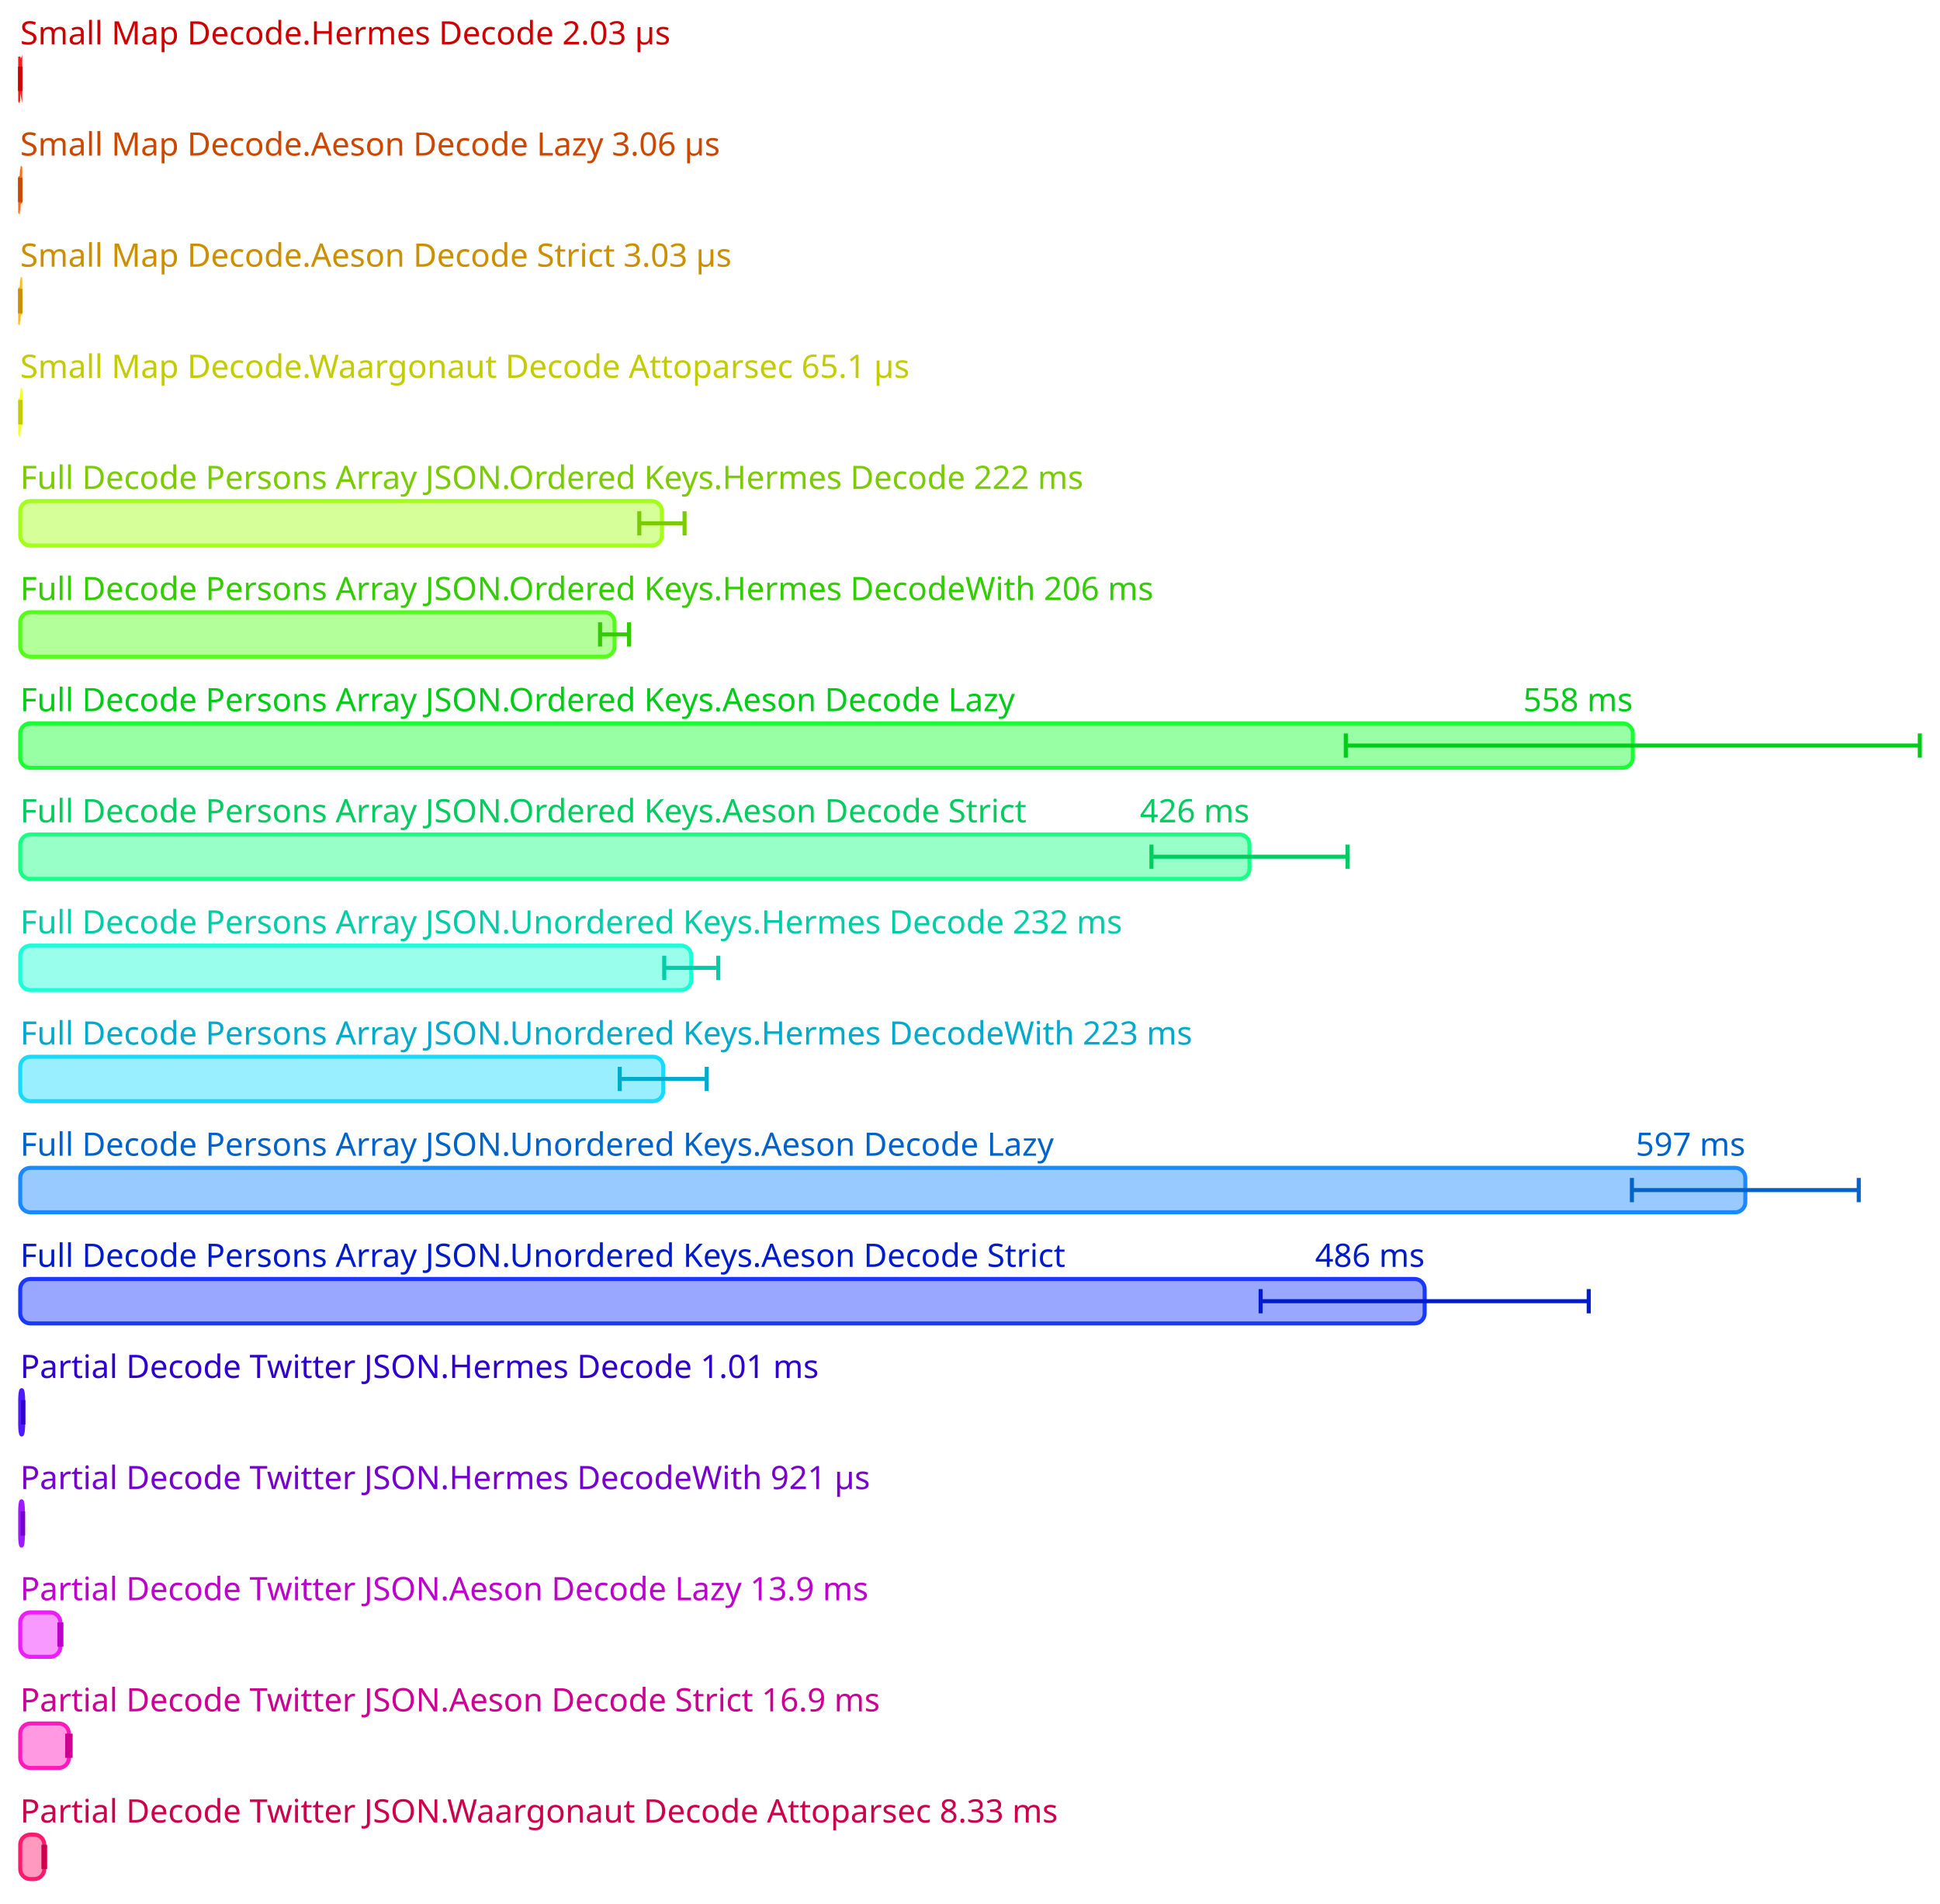
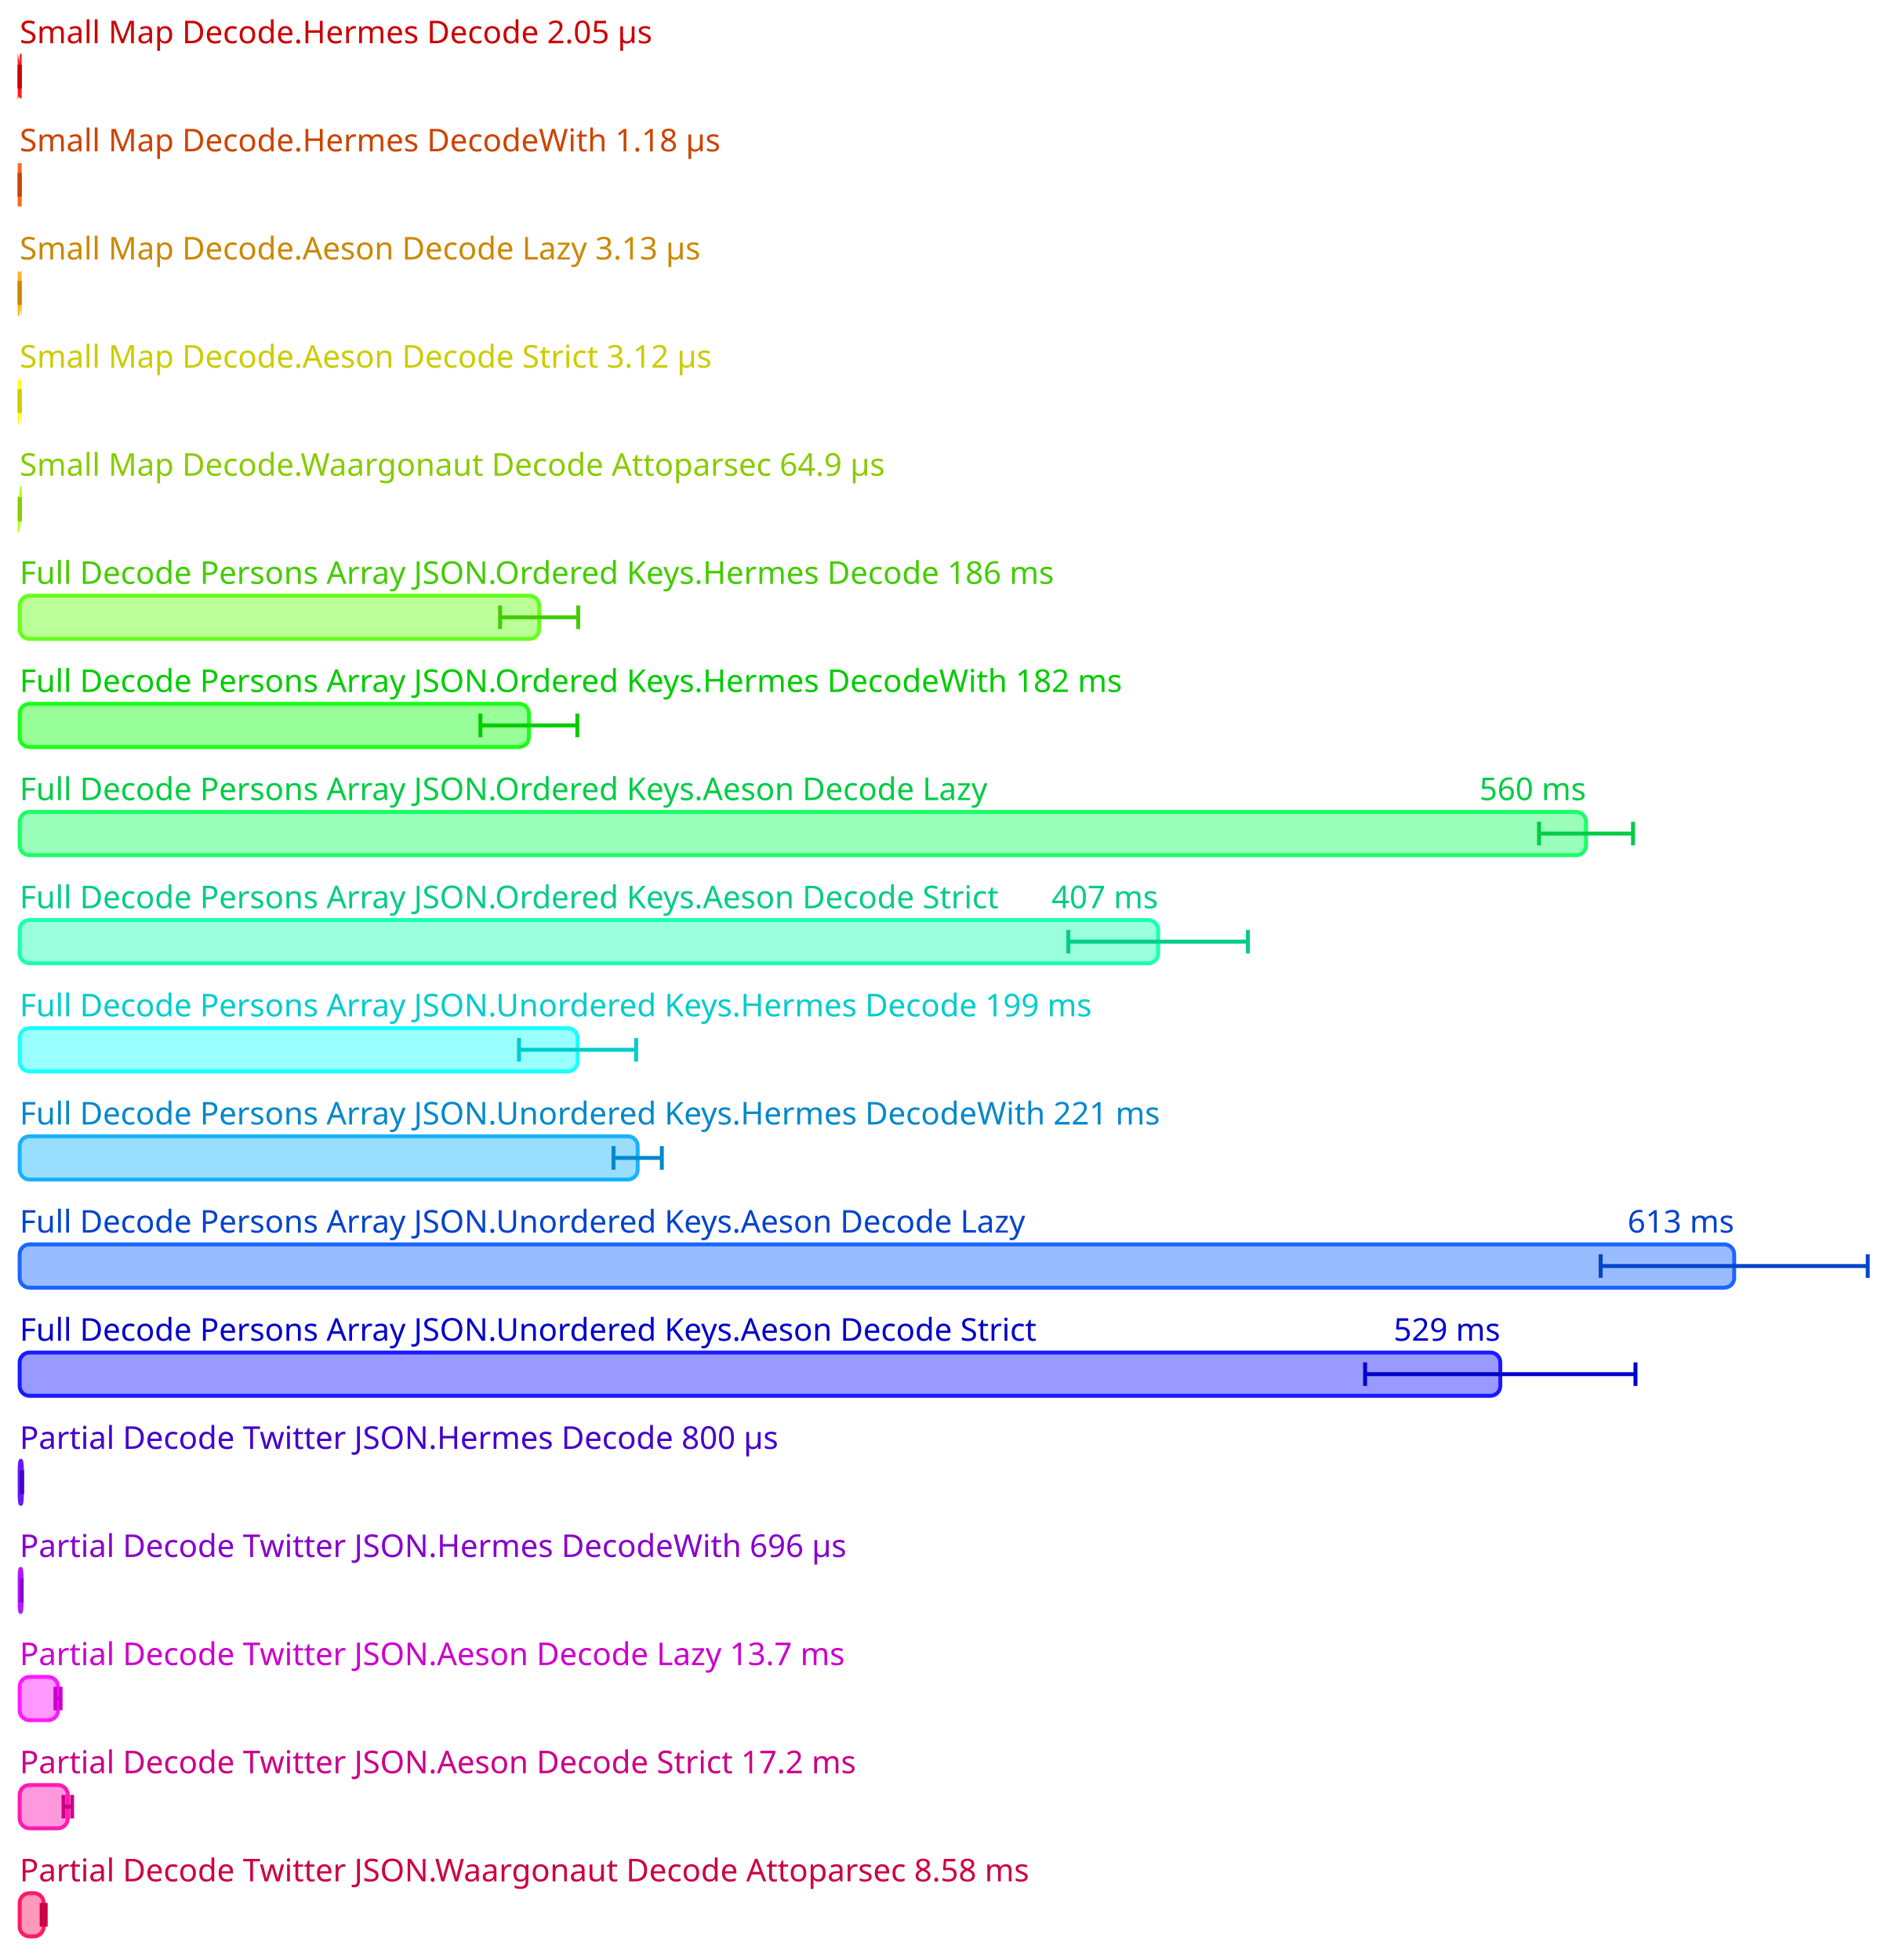
- <svg xmlns="http://www.w3.org/2000/svg" height="942" width="960.0" font-size="16" font-family="sans-serif" stroke-width="2">
+ <svg xmlns="http://www.w3.org/2000/svg" height="997" width="960.0" font-size="16" font-family="sans-serif" stroke-width="2">
  <g transform="translate(10.0 0)">
-     <text fill="hsl(0, 100%, 40%)" y="22">Small Map Decode.Hermes Decode 2.03 μs</text>
+     <text fill="hsl(0, 100%, 40%)" y="22">Small Map Decode.Hermes Decode 2.05 μs</text>
    <g>
      <rect y="28" rx="5" height="22" width="0.003" fill="hsl(0, 100%, 80%)" stroke="hsl(0, 100%, 55%)" />
      <g stroke="hsl(0, 100%, 40%)">
        <line x1="0.003" x2="0.003" y1="39" y2="39" />
        <line x1="0.003" x2="0.003" y1="33" y2="45" />
        <line x1="0.003" x2="0.003" y1="33" y2="45" />
      </g>
    </g>
-     <text fill="hsl(21, 100%, 40%)" y="77">Small Map Decode.Aeson Decode Lazy 3.06 μs</text>
+     <text fill="hsl(20, 100%, 40%)" y="77">Small Map Decode.Hermes DecodeWith 1.18 μs</text>
    <g>
-       <rect y="83" rx="5" height="22" width="0.004" fill="hsl(21, 100%, 80%)" stroke="hsl(21, 100%, 55%)" />
-       <g stroke="hsl(21, 100%, 40%)">
-         <line x1="0.004" x2="0.005" y1="94" y2="94" />
-         <line x1="0.004" x2="0.004" y1="88" y2="100" />
-         <line x1="0.005" x2="0.005" y1="88" y2="100" />
+       <rect y="83" rx="5" height="22" width="0.002" fill="hsl(20, 100%, 80%)" stroke="hsl(20, 100%, 55%)" />
+       <g stroke="hsl(20, 100%, 40%)">
+         <line x1="0.002" x2="0.002" y1="94" y2="94" />
+         <line x1="0.002" x2="0.002" y1="88" y2="100" />
+         <line x1="0.002" x2="0.002" y1="88" y2="100" />
      </g>
    </g>
-     <text fill="hsl(42, 100%, 40%)" y="132">Small Map Decode.Aeson Decode Strict 3.03 μs</text>
+     <text fill="hsl(40, 100%, 40%)" y="132">Small Map Decode.Aeson Decode Lazy 3.13 μs</text>
    <g>
-       <rect y="138" rx="5" height="22" width="0.004" fill="hsl(42, 100%, 80%)" stroke="hsl(42, 100%, 55%)" />
-       <g stroke="hsl(42, 100%, 40%)">
-         <line x1="0.004" x2="0.004" y1="149" y2="149" />
+       <rect y="138" rx="5" height="22" width="0.004" fill="hsl(40, 100%, 80%)" stroke="hsl(40, 100%, 55%)" />
+       <g stroke="hsl(40, 100%, 40%)">
+         <line x1="0.004" x2="0.005" y1="149" y2="149" />
        <line x1="0.004" x2="0.004" y1="143" y2="155" />
-         <line x1="0.004" x2="0.004" y1="143" y2="155" />
+         <line x1="0.005" x2="0.005" y1="143" y2="155" />
      </g>
    </g>
-     <text fill="hsl(63, 100%, 40%)" y="187">Small Map Decode.Waargonaut Decode Attoparsec 65.1 μs</text>
+     <text fill="hsl(60, 100%, 40%)" y="187">Small Map Decode.Aeson Decode Strict 3.12 μs</text>
    <g>
-       <rect y="193" rx="5" height="22" width="0.093" fill="hsl(63, 100%, 80%)" stroke="hsl(63, 100%, 55%)" />
-       <g stroke="hsl(63, 100%, 40%)">
-         <line x1="0.088" x2="0.098" y1="204" y2="204" />
-         <line x1="0.088" x2="0.088" y1="198" y2="210" />
-         <line x1="0.098" x2="0.098" y1="198" y2="210" />
+       <rect y="193" rx="5" height="22" width="0.004" fill="hsl(60, 100%, 80%)" stroke="hsl(60, 100%, 55%)" />
+       <g stroke="hsl(60, 100%, 40%)">
+         <line x1="0.004" x2="0.005" y1="204" y2="204" />
+         <line x1="0.004" x2="0.004" y1="198" y2="210" />
+         <line x1="0.005" x2="0.005" y1="198" y2="210" />
      </g>
    </g>
-     <text fill="hsl(84, 100%, 40%)" y="242">Full Decode Persons Array JSON.Ordered Keys.Hermes Decode 222  ms</text>
+     <text fill="hsl(80, 100%, 40%)" y="242">Small Map Decode.Waargonaut Decode Attoparsec 64.9 μs</text>
    <g>
-       <rect y="248" rx="5" height="22" width="317.547" fill="hsl(84, 100%, 80%)" stroke="hsl(84, 100%, 55%)" />
-       <g stroke="hsl(84, 100%, 40%)">
-         <line x1="306.342" x2="328.751" y1="259" y2="259" />
-         <line x1="306.342" x2="306.342" y1="253" y2="265" />
-         <line x1="328.751" x2="328.751" y1="253" y2="265" />
+       <rect y="248" rx="5" height="22" width="0.092" fill="hsl(80, 100%, 80%)" stroke="hsl(80, 100%, 55%)" />
+       <g stroke="hsl(80, 100%, 40%)">
+         <line x1="0.088" x2="0.097" y1="259" y2="259" />
+         <line x1="0.088" x2="0.088" y1="253" y2="265" />
+         <line x1="0.097" x2="0.097" y1="253" y2="265" />
      </g>
    </g>
-     <text fill="hsl(105, 100%, 40%)" y="297">Full Decode Persons Array JSON.Ordered Keys.Hermes DecodeWith 206  ms</text>
+     <text fill="hsl(100, 100%, 40%)" y="297">Full Decode Persons Array JSON.Ordered Keys.Hermes Decode 186  ms</text>
    <g>
-       <rect y="303" rx="5" height="22" width="294.101" fill="hsl(105, 100%, 80%)" stroke="hsl(105, 100%, 55%)" />
-       <g stroke="hsl(105, 100%, 40%)">
-         <line x1="286.933" x2="301.27" y1="314" y2="314" />
-         <line x1="286.933" x2="286.933" y1="308" y2="320" />
-         <line x1="301.27" x2="301.27" y1="308" y2="320" />
+       <rect y="303" rx="5" height="22" width="264.239" fill="hsl(100, 100%, 80%)" stroke="hsl(100, 100%, 55%)" />
+       <g stroke="hsl(100, 100%, 40%)">
+         <line x1="244.375" x2="284.104" y1="314" y2="314" />
+         <line x1="244.375" x2="244.375" y1="308" y2="320" />
+         <line x1="284.104" x2="284.104" y1="308" y2="320" />
      </g>
    </g>
-     <g fill="hsl(127, 100%, 40%)">
-       <text y="352">Full Decode Persons Array JSON.Ordered Keys.Aeson Decode Lazy</text>
-       <text y="352" x="797.979" text-anchor="end">558  ms</text>
+     <text fill="hsl(120, 100%, 40%)" y="352">Full Decode Persons Array JSON.Ordered Keys.Hermes DecodeWith 182  ms</text>
+     <g>
+       <rect y="358" rx="5" height="22" width="259.004" fill="hsl(120, 100%, 80%)" stroke="hsl(120, 100%, 55%)" />
+       <g stroke="hsl(120, 100%, 40%)">
+         <line x1="234.352" x2="283.655" y1="369" y2="369" />
+         <line x1="234.352" x2="234.352" y1="363" y2="375" />
+         <line x1="283.655" x2="283.655" y1="363" y2="375" />
+       </g>
+     </g>
+     <g fill="hsl(140, 100%, 40%)">
+       <text y="407">Full Decode Persons Array JSON.Ordered Keys.Aeson Decode Lazy</text>
+       <text y="407" x="796.713" text-anchor="end">560  ms</text>
    </g>
    <g>
-       <rect y="358" rx="5" height="22" width="797.979" fill="hsl(127, 100%, 80%)" stroke="hsl(127, 100%, 55%)" />
-       <g stroke="hsl(127, 100%, 40%)">
-         <line x1="655.959" x2="940.0" y1="369" y2="369" />
-         <line x1="655.959" x2="655.959" y1="363" y2="375" />
-         <line x1="940.0" x2="940.0" y1="363" y2="375" />
+       <rect y="413" rx="5" height="22" width="796.713" fill="hsl(140, 100%, 80%)" stroke="hsl(140, 100%, 55%)" />
+       <g stroke="hsl(140, 100%, 40%)">
+         <line x1="772.806" x2="820.62" y1="424" y2="424" />
+         <line x1="772.806" x2="772.806" y1="418" y2="430" />
+         <line x1="820.62" x2="820.62" y1="418" y2="430" />
      </g>
    </g>
-     <g fill="hsl(148, 100%, 40%)">
-       <text y="407">Full Decode Persons Array JSON.Ordered Keys.Aeson Decode Strict</text>
-       <text y="407" x="608.293" text-anchor="end">426  ms</text>
+     <g fill="hsl(160, 100%, 40%)">
+       <text y="462">Full Decode Persons Array JSON.Ordered Keys.Aeson Decode Strict</text>
+       <text y="462" x="579.062" text-anchor="end">407  ms</text>
    </g>
    <g>
-       <rect y="413" rx="5" height="22" width="608.293" fill="hsl(148, 100%, 80%)" stroke="hsl(148, 100%, 55%)" />
-       <g stroke="hsl(148, 100%, 40%)">
-         <line x1="559.789" x2="656.797" y1="424" y2="424" />
-         <line x1="559.789" x2="559.789" y1="418" y2="430" />
-         <line x1="656.797" x2="656.797" y1="418" y2="430" />
+       <rect y="468" rx="5" height="22" width="579.062" fill="hsl(160, 100%, 80%)" stroke="hsl(160, 100%, 55%)" />
+       <g stroke="hsl(160, 100%, 40%)">
+         <line x1="533.404" x2="624.72" y1="479" y2="479" />
+         <line x1="533.404" x2="533.404" y1="473" y2="485" />
+         <line x1="624.72" x2="624.72" y1="473" y2="485" />
      </g>
    </g>
-     <text fill="hsl(169, 100%, 40%)" y="462">Full Decode Persons Array JSON.Unordered Keys.Hermes Decode 232  ms</text>
+     <text fill="hsl(180, 100%, 40%)" y="517">Full Decode Persons Array JSON.Unordered Keys.Hermes Decode 199  ms</text>
    <g>
-       <rect y="468" rx="5" height="22" width="332.057" fill="hsl(169, 100%, 80%)" stroke="hsl(169, 100%, 55%)" />
-       <g stroke="hsl(169, 100%, 40%)">
-         <line x1="318.68" x2="345.433" y1="479" y2="479" />
-         <line x1="318.68" x2="318.68" y1="473" y2="485" />
-         <line x1="345.433" x2="345.433" y1="473" y2="485" />
+       <rect y="523" rx="5" height="22" width="283.773" fill="hsl(180, 100%, 80%)" stroke="hsl(180, 100%, 55%)" />
+       <g stroke="hsl(180, 100%, 40%)">
+         <line x1="253.985" x2="313.561" y1="534" y2="534" />
+         <line x1="253.985" x2="253.985" y1="528" y2="540" />
+         <line x1="313.561" x2="313.561" y1="528" y2="540" />
      </g>
    </g>
-     <text fill="hsl(190, 100%, 40%)" y="517">Full Decode Persons Array JSON.Unordered Keys.Hermes DecodeWith 223  ms</text>
+     <text fill="hsl(200, 100%, 40%)" y="572">Full Decode Persons Array JSON.Unordered Keys.Hermes DecodeWith 221  ms</text>
    <g>
-       <rect y="523" rx="5" height="22" width="318.195" fill="hsl(190, 100%, 80%)" stroke="hsl(190, 100%, 55%)" />
-       <g stroke="hsl(190, 100%, 40%)">
-         <line x1="296.676" x2="339.713" y1="534" y2="534" />
-         <line x1="296.676" x2="296.676" y1="528" y2="540" />
-         <line x1="339.713" x2="339.713" y1="528" y2="540" />
+       <rect y="578" rx="5" height="22" width="314.345" fill="hsl(200, 100%, 80%)" stroke="hsl(200, 100%, 55%)" />
+       <g stroke="hsl(200, 100%, 40%)">
+         <line x1="302.057" x2="326.633" y1="589" y2="589" />
+         <line x1="302.057" x2="302.057" y1="583" y2="595" />
+         <line x1="326.633" x2="326.633" y1="583" y2="595" />
      </g>
    </g>
-     <g fill="hsl(211, 100%, 40%)">
-       <text y="572">Full Decode Persons Array JSON.Unordered Keys.Aeson Decode Lazy</text>
-       <text y="572" x="853.663" text-anchor="end">597  ms</text>
+     <g fill="hsl(220, 100%, 40%)">
+       <text y="627">Full Decode Persons Array JSON.Unordered Keys.Aeson Decode Lazy</text>
+       <text y="627" x="872.079" text-anchor="end">613  ms</text>
    </g>
    <g>
-       <rect y="578" rx="5" height="22" width="853.663" fill="hsl(211, 100%, 80%)" stroke="hsl(211, 100%, 55%)" />
-       <g stroke="hsl(211, 100%, 40%)">
-         <line x1="797.539" x2="909.788" y1="589" y2="589" />
-         <line x1="797.539" x2="797.539" y1="583" y2="595" />
-         <line x1="909.788" x2="909.788" y1="583" y2="595" />
+       <rect y="633" rx="5" height="22" width="872.079" fill="hsl(220, 100%, 80%)" stroke="hsl(220, 100%, 55%)" />
+       <g stroke="hsl(220, 100%, 40%)">
+         <line x1="804.158" x2="940.0" y1="644" y2="644" />
+         <line x1="804.158" x2="804.158" y1="638" y2="650" />
+         <line x1="940.0" x2="940.0" y1="638" y2="650" />
      </g>
    </g>
-     <g fill="hsl(232, 100%, 40%)">
-       <text y="627">Full Decode Persons Array JSON.Unordered Keys.Aeson Decode Strict</text>
-       <text y="627" x="694.995" text-anchor="end">486  ms</text>
+     <g fill="hsl(240, 100%, 40%)">
+       <text y="682">Full Decode Persons Array JSON.Unordered Keys.Aeson Decode Strict</text>
+       <text y="682" x="753.108" text-anchor="end">529  ms</text>
    </g>
    <g>
-       <rect y="633" rx="5" height="22" width="694.995" fill="hsl(232, 100%, 80%)" stroke="hsl(232, 100%, 55%)" />
-       <g stroke="hsl(232, 100%, 40%)">
-         <line x1="613.819" x2="776.171" y1="644" y2="644" />
-         <line x1="613.819" x2="613.819" y1="638" y2="650" />
-         <line x1="776.171" x2="776.171" y1="638" y2="650" />
+       <rect y="688" rx="5" height="22" width="753.108" fill="hsl(240, 100%, 80%)" stroke="hsl(240, 100%, 55%)" />
+       <g stroke="hsl(240, 100%, 40%)">
+         <line x1="684.344" x2="821.871" y1="699" y2="699" />
+         <line x1="684.344" x2="684.344" y1="693" y2="705" />
+         <line x1="821.871" x2="821.871" y1="693" y2="705" />
      </g>
    </g>
-     <text fill="hsl(254, 100%, 40%)" y="682">Partial Decode Twitter JSON.Hermes Decode 1.01 ms</text>
+     <text fill="hsl(260, 100%, 40%)" y="737">Partial Decode Twitter JSON.Hermes Decode 800  μs</text>
    <g>
-       <rect y="688" rx="5" height="22" width="1.448" fill="hsl(254, 100%, 80%)" stroke="hsl(254, 100%, 55%)" />
-       <g stroke="hsl(254, 100%, 40%)">
-         <line x1="1.365" x2="1.531" y1="699" y2="699" />
-         <line x1="1.365" x2="1.365" y1="693" y2="705" />
-         <line x1="1.531" x2="1.531" y1="693" y2="705" />
+       <rect y="743" rx="5" height="22" width="1.138" fill="hsl(260, 100%, 80%)" stroke="hsl(260, 100%, 55%)" />
+       <g stroke="hsl(260, 100%, 40%)">
+         <line x1="1.044" x2="1.233" y1="754" y2="754" />
+         <line x1="1.044" x2="1.044" y1="748" y2="760" />
+         <line x1="1.233" x2="1.233" y1="748" y2="760" />
      </g>
    </g>
-     <text fill="hsl(275, 100%, 40%)" y="737">Partial Decode Twitter JSON.Hermes DecodeWith 921  μs</text>
+     <text fill="hsl(280, 100%, 40%)" y="792">Partial Decode Twitter JSON.Hermes DecodeWith 696  μs</text>
    <g>
-       <rect y="743" rx="5" height="22" width="1.317" fill="hsl(275, 100%, 80%)" stroke="hsl(275, 100%, 55%)" />
-       <g stroke="hsl(275, 100%, 40%)">
-         <line x1="1.197" x2="1.436" y1="754" y2="754" />
-         <line x1="1.197" x2="1.197" y1="748" y2="760" />
-         <line x1="1.436" x2="1.436" y1="748" y2="760" />
+       <rect y="798" rx="5" height="22" width="0.99" fill="hsl(280, 100%, 80%)" stroke="hsl(280, 100%, 55%)" />
+       <g stroke="hsl(280, 100%, 40%)">
+         <line x1="0.959" x2="1.021" y1="809" y2="809" />
+         <line x1="0.959" x2="0.959" y1="803" y2="815" />
+         <line x1="1.021" x2="1.021" y1="803" y2="815" />
      </g>
    </g>
-     <text fill="hsl(296, 100%, 40%)" y="792">Partial Decode Twitter JSON.Aeson Decode Lazy 13.9 ms</text>
+     <text fill="hsl(300, 100%, 40%)" y="847">Partial Decode Twitter JSON.Aeson Decode Lazy 13.7 ms</text>
    <g>
-       <rect y="798" rx="5" height="22" width="19.879" fill="hsl(296, 100%, 80%)" stroke="hsl(296, 100%, 55%)" />
-       <g stroke="hsl(296, 100%, 40%)">
-         <line x1="19.379" x2="20.379" y1="809" y2="809" />
-         <line x1="19.379" x2="19.379" y1="803" y2="815" />
-         <line x1="20.379" x2="20.379" y1="803" y2="815" />
+       <rect y="853" rx="5" height="22" width="19.503" fill="hsl(300, 100%, 80%)" stroke="hsl(300, 100%, 55%)" />
+       <g stroke="hsl(300, 100%, 40%)">
+         <line x1="18.189" x2="20.818" y1="864" y2="864" />
+         <line x1="18.189" x2="18.189" y1="858" y2="870" />
+         <line x1="20.818" x2="20.818" y1="858" y2="870" />
      </g>
    </g>
-     <text fill="hsl(317, 100%, 40%)" y="847">Partial Decode Twitter JSON.Aeson Decode Strict 16.9 ms</text>
+     <text fill="hsl(320, 100%, 40%)" y="902">Partial Decode Twitter JSON.Aeson Decode Strict 17.2 ms</text>
    <g>
-       <rect y="853" rx="5" height="22" width="24.092" fill="hsl(317, 100%, 80%)" stroke="hsl(317, 100%, 55%)" />
-       <g stroke="hsl(317, 100%, 40%)">
-         <line x1="23.243" x2="24.941" y1="864" y2="864" />
-         <line x1="23.243" x2="23.243" y1="858" y2="870" />
-         <line x1="24.941" x2="24.941" y1="858" y2="870" />
+       <rect y="908" rx="5" height="22" width="24.485" fill="hsl(320, 100%, 80%)" stroke="hsl(320, 100%, 55%)" />
+       <g stroke="hsl(320, 100%, 40%)">
+         <line x1="22.295" x2="26.674" y1="919" y2="919" />
+         <line x1="22.295" x2="22.295" y1="913" y2="925" />
+         <line x1="26.674" x2="26.674" y1="913" y2="925" />
      </g>
    </g>
-     <text fill="hsl(338, 100%, 40%)" y="902">Partial Decode Twitter JSON.Waargonaut Decode Attoparsec 8.33 ms</text>
+     <text fill="hsl(340, 100%, 40%)" y="957">Partial Decode Twitter JSON.Waargonaut Decode Attoparsec 8.58 ms</text>
    <g>
-       <rect y="908" rx="5" height="22" width="11.906" fill="hsl(338, 100%, 80%)" stroke="hsl(338, 100%, 55%)" />
-       <g stroke="hsl(338, 100%, 40%)">
-         <line x1="11.49" x2="12.323" y1="919" y2="919" />
-         <line x1="11.49" x2="11.49" y1="913" y2="925" />
-         <line x1="12.323" x2="12.323" y1="913" y2="925" />
+       <rect y="963" rx="5" height="22" width="12.21" fill="hsl(340, 100%, 80%)" stroke="hsl(340, 100%, 55%)" />
+       <g stroke="hsl(340, 100%, 40%)">
+         <line x1="11.18" x2="13.239" y1="974" y2="974" />
+         <line x1="11.18" x2="11.18" y1="968" y2="980" />
+         <line x1="13.239" x2="13.239" y1="968" y2="980" />
      </g>
    </g>
  </g>
</svg>
